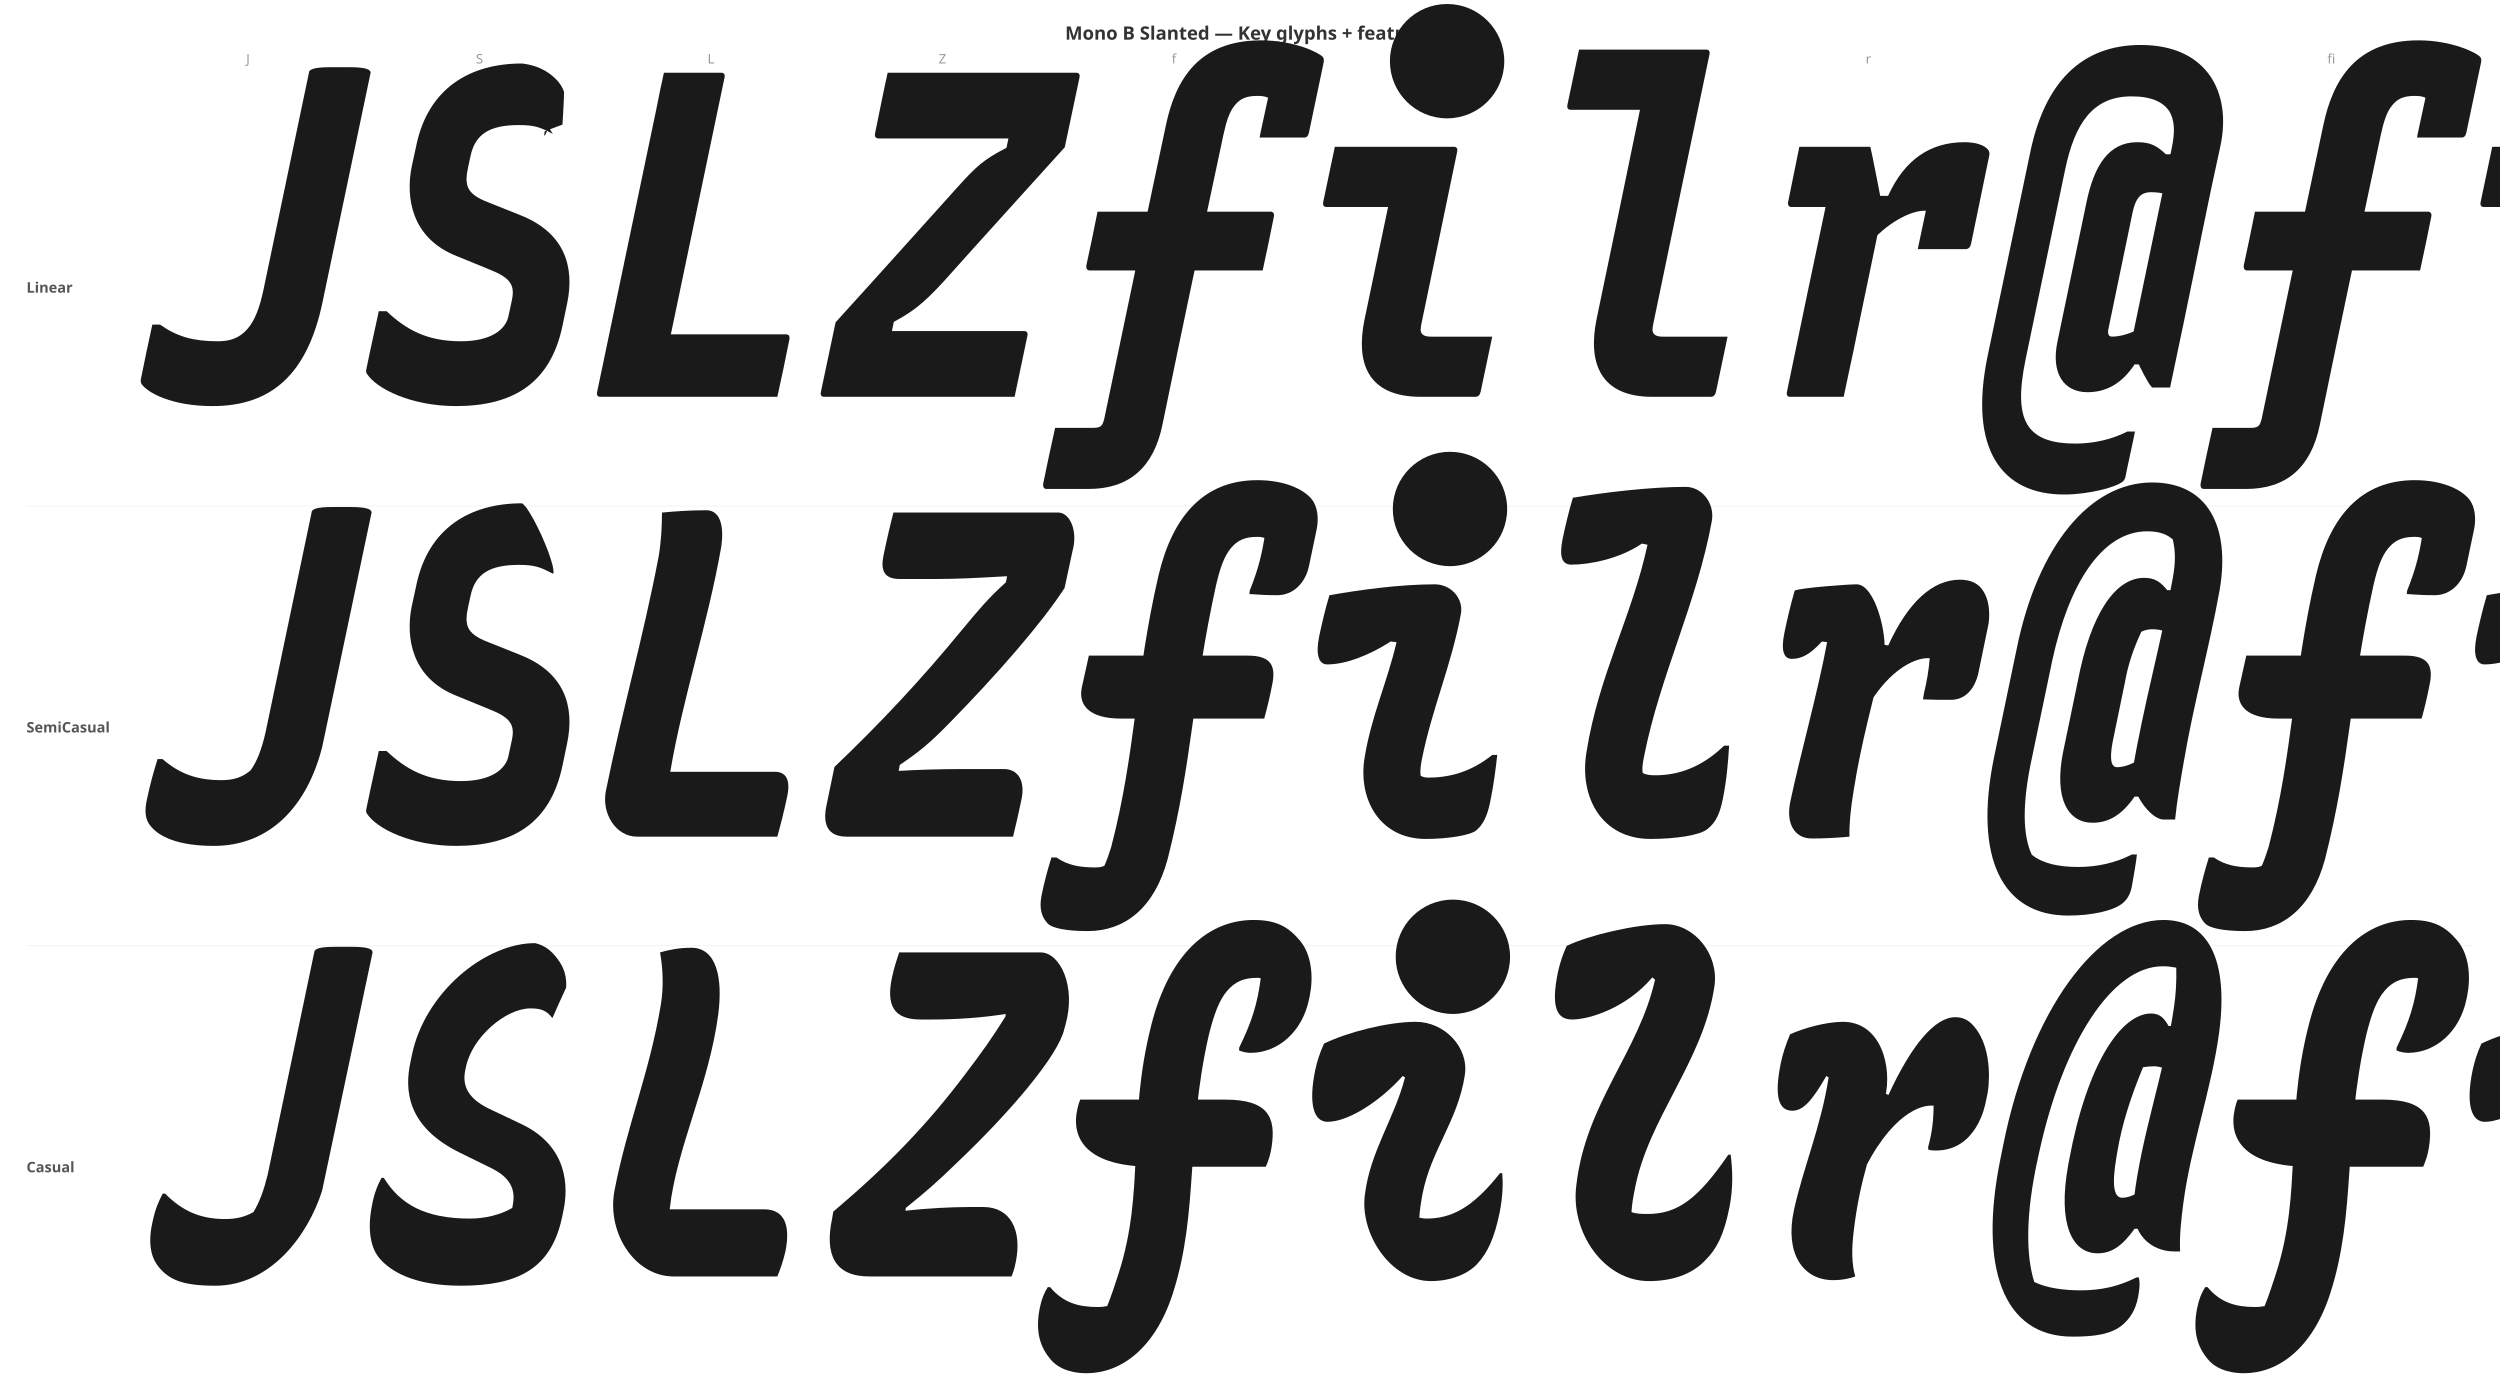
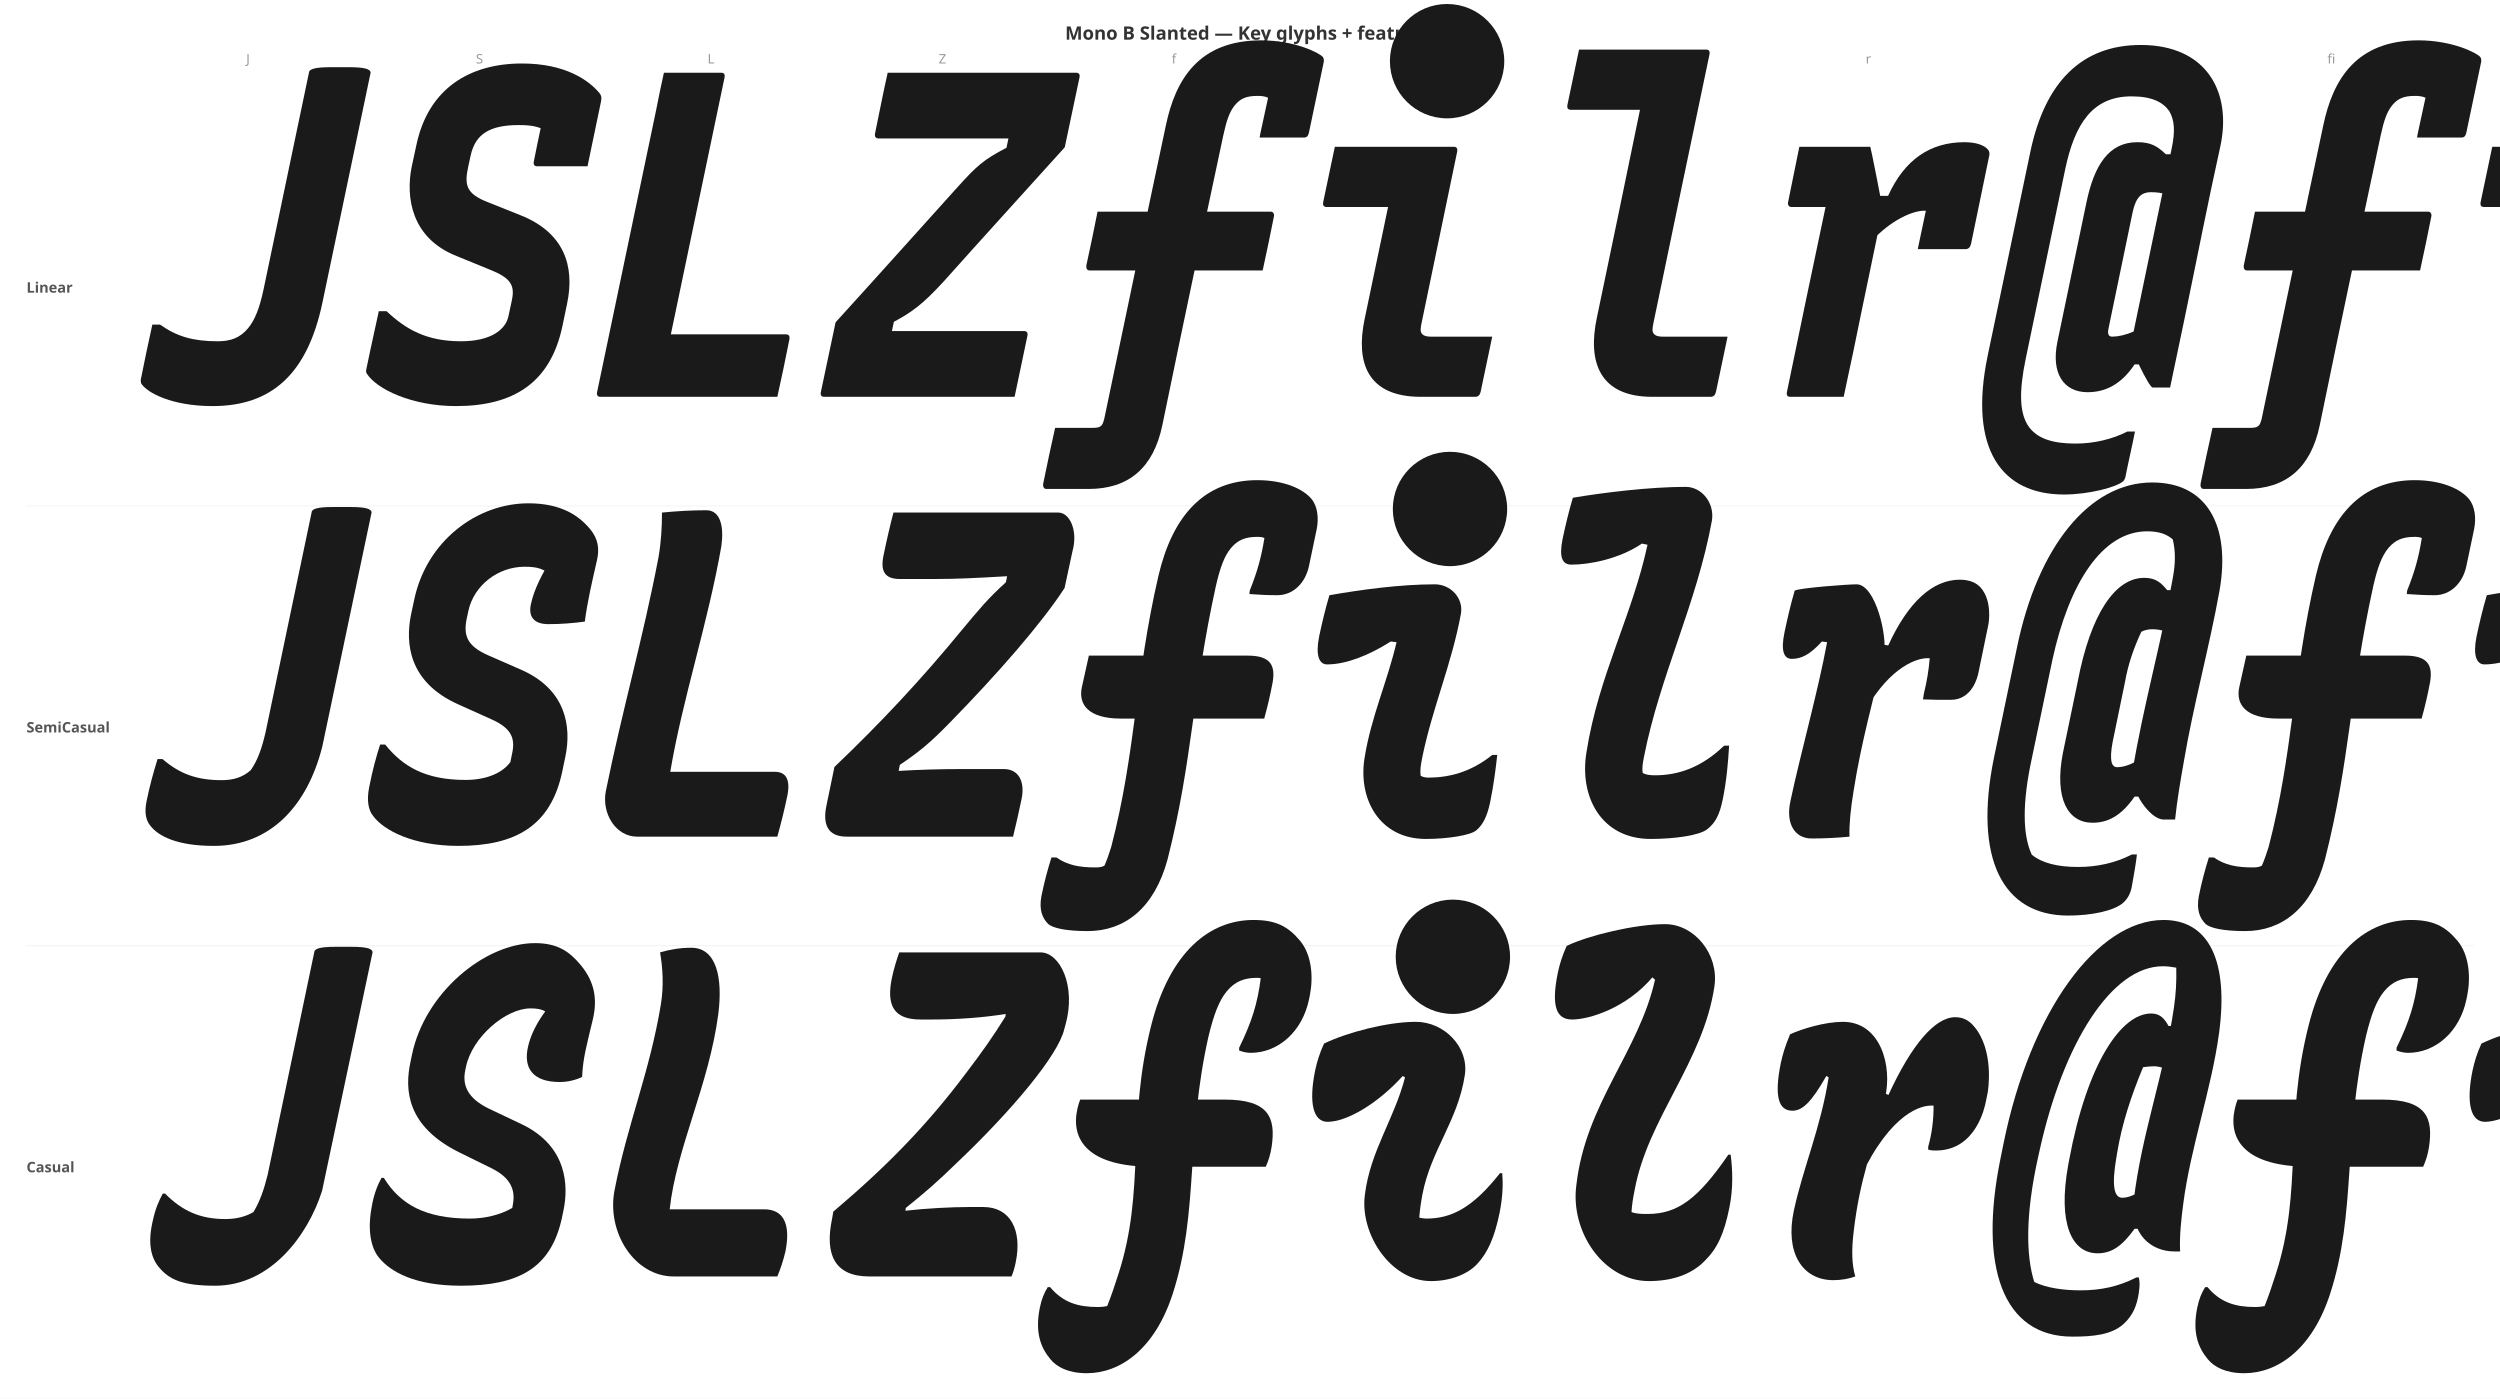
<svg xmlns="http://www.w3.org/2000/svg" width="1890.0" height="1057.5" viewBox="0 0 1890.0 1057.5">
  <rect width="100%" height="100%" fill="white" />
  <text x="945.0" y="30" text-anchor="middle" font-size="14" font-family="sans-serif" font-weight="bold" fill="#333">Mono B Slanted — Key glyphs + features</text>
  <text x="187.5" y="48" text-anchor="middle" font-size="10" font-family="sans-serif" fill="#999">J</text>
  <text x="362.5" y="48" text-anchor="middle" font-size="10" font-family="sans-serif" fill="#999">S</text>
  <text x="537.5" y="48" text-anchor="middle" font-size="10" font-family="sans-serif" fill="#999">L</text>
  <text x="712.5" y="48" text-anchor="middle" font-size="10" font-family="sans-serif" fill="#999">Z</text>
  <text x="887.5" y="48" text-anchor="middle" font-size="10" font-family="sans-serif" fill="#999">f</text>
  <text x="1062.5" y="48" text-anchor="middle" font-size="10" font-family="sans-serif" fill="#999">i</text>
  <text x="1237.5" y="48" text-anchor="middle" font-size="10" font-family="sans-serif" fill="#999">l</text>
  <text x="1412.5" y="48" text-anchor="middle" font-size="10" font-family="sans-serif" fill="#999">r</text>
  <text x="1587.5" y="48" text-anchor="middle" font-size="10" font-family="sans-serif" fill="#999">@</text>
  <text x="1762.5" y="48" text-anchor="middle" font-size="10" font-family="sans-serif" fill="#999">fi</text>
  <text x="20" y="221.25" font-size="11" font-family="sans-serif" font-weight="bold" fill="#555">Linear</text>
  <path d="M164.75 258.0C146.083 258.0 133.833 254.5 121.0 245.4H115.167C111.958 259.75 109.333 272.7 106.417 287.05C106.417 288.1 106.417 289.15 106.708 289.85C111.375 297.2 130.333 307.0 160.667 307.0C205.292 307.0 232.417 282.85 243.792 228.6C255.8 171.312 268.173 112.288 280.182 55C280.182 52.2 275.519 50.8 263.863 50.8C259.2 50.8 254.537 50.8 249.875 50.8C238.218 50.8 233.556 52.2 233.556 55C233.556 55 233.556 55 233.556 55C233.556 55 233.556 55 233.556 55C222.207 109.169 210.515 164.981 199.167 219.15C196.25 232.8 192.75 241.9 187.5 248.2C181.375 255.55 174.083 258.0 164.75 258.0Z" fill="#1a1a1a" />
-   <path d="M394.583 48C354.625 48 323.977 67.276 314.958 108.9L311.167 126.4C306.792 148.8 310.583 179.95 345.292 193.6L370.083 203.75C386.125 210.05 389.333 215.65 387.0 226.85L384.375 239.1C382.333 248.9 371.542 258.0 348.5 258.0C322.25 258.0 306.792 248.9 292.208 235.25H286.375C284.333 245.05 280.833 260.1 277.042 278.65C276.75 280.05 276.458 281.1 277.333 282.5C284.625 294.05 311.167 307.0 344.708 307.0C388.167 307.0 416.167 289.5 425.208 246.45L428.708 229.65C434.833 200.6 426.083 175.75 393.708 162.8L369.208 153.0C351.708 146.35 351.125 139.35 354.042 125.7L355.792 117.65C359.411 100.999 370.667 94.55 392.25 94.55C404.5 94.55 408.583 96.3 417.917 101.2L414.604 95.88C413.373 99.8 412.572 101.34 411.832 102.74C411.372 102.04 411.412 100.92 411.822 99.24C416.327 97.56 420.954 95.88 425.234 94.2C425.666 86.22 426.337 76.7 426.437 69.56C425.508 66.76 424.144 64.38 422.243 62C417.721 56.54 409.311 49.68 394.583 48Z" fill="#1a1a1a" />
+   <path d="M394.583 48C354.625 48 323.977 67.276 314.958 108.9L311.167 126.4C306.792 148.8 310.583 179.95 345.292 193.6L370.083 203.75C386.125 210.05 389.333 215.65 387.0 226.85L384.375 239.1C382.333 248.9 371.542 258.0 348.5 258.0C322.25 258.0 306.792 248.9 292.208 235.25H286.375C284.333 245.05 280.833 260.1 277.042 278.65C276.75 280.05 276.458 281.1 277.333 282.5C284.625 294.05 311.167 307.0 344.708 307.0C388.167 307.0 416.167 289.5 425.208 246.45L428.708 229.65C434.833 200.6 426.083 175.75 393.708 162.8L369.208 153.0C351.708 146.35 351.125 139.35 354.042 125.7L355.792 117.65C359.411 100.999 370.667 94.55 392.25 94.55C404.5 94.55 408.583 96.3 417.917 101.2L409.75 92.1C406.833 106.1 405.083 114.15 403.625 121.85C403.042 124.3 403.917 125.7 405.958 125.7C418.5 125.7 431.625 125.7 444.167 125.7C447.375 109.95 451.458 90.35 454.375 76.7C454.958 73.9 454.667 72.15 453.208 70.4C445.333 60.95 427.833 48 394.583 48Z" fill="#1a1a1a" />
  <path d="M453.792 300.0H587.667C590.875 285.65 593.5 273.05 596.708 256.95C597.292 254.15 596.417 252.75 594.083 252.75H507.167C520.583 189.05 534.292 122.55 547.708 58.85C548.292 56.4 547.417 55 545.375 55C530.792 55 516.5 55 501.917 55C499.875 64.45 497.833 73.55 496.083 83.0C481.208 154.05 466.333 225.1 451.458 296.15C450.875 298.6 451.75 300.0 453.792 300.0Z" fill="#1a1a1a" />
  <path d="M767.042 300.0C770.25 284.6 773.458 269.55 776.667 254.15C777.25 251.7 776.375 250.3 774.333 250.3H723.0C700.542 250.3 688.875 250.3 674.292 250.3L675.75 243.3C689.458 235.95 697.625 230.0 713.375 212.85C743.708 178.9 774.333 145.3 804.958 111.35L816.042 58.85C816.625 56.4 815.75 55 813.708 55H671.083C668.75 65.15 664.667 85.45 661.75 99.8C660.875 103.3 661.75 104.7 664.667 104.7H709.292C723.0 104.7 731.458 104.7 762.375 104.7L760.917 111.7C743.417 120.8 738.458 125.35 723.292 142.15C692.667 176.1 662.333 210.05 631.708 243.65L620.625 296.15C620.042 298.6 620.917 300.0 622.958 300.0Z" fill="#1a1a1a" />
  <path d="M797.667 323.45C794.458 337.8 791.542 351.45 788.625 365.8C788.333 367.9 789.208 369.65 790.958 369.65C793.0 369.65 802.917 369.65 823.042 369.65C853.083 369.65 872.042 353.9 878.75 321.35C897.125 232.1 906.167 189.75 924.833 102.25C927.167 91.4 929.5 84.4 933.583 79.5C937.667 74.6 942.042 72.5 950.792 72.5C953.708 72.5 956.625 72.85 958.667 73.9C956.625 83.0 954.875 91.4 952.833 100.85L952.25 104.0C964.5 104.0 973.542 104.0 985.792 104.0C988.125 104.0 989.0 102.6 989.583 100.15L1000.667 47.3C1000.958 45.9 1000.958 44.15 1000.083 43.1C997.458 39.95 978.792 30.5 953.417 30.5C906.458 30.5 888.667 59.9 881.375 94.9C864.458 174.35 851.625 236.65 834.708 317.15C834.125 319.25 833.542 320.65 832.958 321.35C831.5 323.1 829.458 323.45 826.542 323.45C816.625 323.45 810.5 323.45 803.5 323.45ZM829.75 160.0C826.833 174.35 824.5 186.25 821.292 200.6C821.0 202.35 821.583 204.45 823.625 204.45H954.583C957.792 190.1 960.125 178.2 963.042 163.85C963.625 161.75 962.458 160.0 960.708 160.0Z" fill="#1a1a1a" />
  <path d="M1009.125 111.0C1006.208 124.65 1003.292 139.0 1000.375 152.65C999.792 155.45 1000.958 156.5 1003.0 156.5C1017.0 156.5 1028.375 156.5 1042.375 156.5H1049.375C1043.542 184.85 1037.417 213.2 1031.583 241.55C1024.875 274.1 1033.625 300.0 1074.167 300.0C1091.667 300.0 1113.542 300.0 1115.292 300.0C1117.625 300.0 1118.792 298.6 1119.375 296.15C1122.292 282.5 1125.208 268.15 1128.125 254.5H1122.292C1110.625 254.5 1093.125 254.5 1081.458 254.5C1078.25 254.5 1076.208 253.8 1075.042 252.4C1073.583 250.65 1073.875 248.2 1074.75 244.0C1083.792 200.95 1092.542 157.9 1101.583 114.85C1102.167 112.05 1101.0 111.0 1099.25 111.0C1068.333 111.0 1040.042 111.0 1009.125 111.0ZM1050.775 46.25C1050.775 70.123 1070.127 89.475 1094.0 89.475C1117.873 89.475 1137.225 70.123 1137.225 46.25C1137.225 22.377 1117.873 3.025 1094.0 3.025C1070.127 3.025 1050.775 22.377 1050.775 46.25Z" fill="#1a1a1a" />
  <path d="M1193.75 37.5C1190.833 51.15 1187.917 65.5 1185.0 79.15C1184.417 81.95 1185.583 83.0 1187.625 83.0C1201.917 83.0 1219.125 83.0 1233.417 83.0H1239.833C1229.042 135.5 1218.25 187.65 1207.167 240.5C1200.167 273.75 1209.208 300.0 1249.167 300.0C1266.667 300.0 1291.458 300.0 1293.208 300.0C1295.542 300.0 1296.708 298.6 1297.292 296.15C1300.208 282.5 1303.125 268.15 1306.042 254.5H1300.208C1288.542 254.5 1268.417 254.5 1256.75 254.5C1253.542 254.5 1251.5 253.8 1250.333 252.4C1248.875 250.65 1249.167 248.2 1250.042 244.0C1264.042 176.45 1278.042 109.25 1292.333 41.35C1292.917 38.55 1291.75 37.5 1290.0 37.5C1259.083 37.5 1224.667 37.5 1193.75 37.5Z" fill="#1a1a1a" />
  <path d="M1360.292 111.0C1357.375 125.0 1354.75 138.65 1351.833 152.65C1351.25 154.75 1352.417 156.5 1354.167 156.5C1360.875 156.5 1367.292 156.5 1374.0 156.5H1380.125C1371.958 194.65 1358.833 258.0 1350.958 296.15C1350.375 298.6 1351.25 300.0 1353.292 300.0C1366.708 300.0 1380.417 300.0 1393.833 300.0C1395.875 289.85 1398.5 278.3 1401.125 265.7C1408.417 229.65 1417.458 187.3 1423.292 158.6C1423.583 158.25 1414.25 111.0 1413.958 111.0C1413.958 111.0 1360.292 111.0 1360.292 111.0ZM1485.125 107.5C1459.458 107.5 1439.917 120.45 1427.375 148.1H1411.625L1412.5 185.2C1425.625 169.1 1444.0 159.3 1454.792 159.3C1455.375 159.3 1455.667 159.3 1455.958 159.3C1454.5 166.65 1452.75 174.0 1451.292 181.35L1449.833 188.35C1461.792 188.35 1474.042 188.35 1486.0 188.35C1488.042 188.35 1489.5 186.95 1490.083 184.5L1503.792 118.0C1504.083 116.6 1504.375 114.85 1502.917 113.1C1500.0 109.6 1493.583 107.5 1485.125 107.5Z" fill="#1a1a1a" />
  <path d="M1535.0 114.5 1502.625 269.2C1488.042 339.9 1513.417 373.85 1560.375 373.85C1579.333 373.85 1600.333 368.25 1605.292 363.7C1605.875 363.0 1606.458 361.95 1606.75 360.9C1608.5 351.8 1612.292 335.35 1614.042 326.25H1608.208C1596.833 332.2 1582.542 335.35 1569.125 335.35C1551.625 335.35 1540.542 331.5 1534.125 323.1C1526.542 312.95 1526.25 296.15 1531.5 270.95L1561.25 128.15C1568.542 93.5 1581.958 72.85 1611.417 72.85C1627.167 72.85 1635.333 77.4 1640.0 84.05C1643.792 90.7 1644.667 98.75 1641.75 112.4C1630.958 164.2 1621.625 209.35 1610.833 261.15C1610.542 262.55 1624.542 293.0 1627.458 293.0H1640.583C1644.083 275.85 1647.875 258.7 1651.375 241.55C1660.417 198.15 1668.875 154.4 1678.5 111.0C1687.542 70.05 1668.583 34.0 1618.417 34.0C1573.792 34.0 1546.083 62 1535.0 114.5ZM1629.208 238.4C1620.167 249.6 1605.583 254.5 1596.833 254.5C1593.917 254.5 1593.042 252.4 1594.208 247.5L1612.292 160.35C1613.458 154.75 1615.208 150.9 1617.542 148.45C1619.583 146.35 1622.5 145.3 1625.708 145.3C1635.333 145.3 1640.0 147.05 1644.667 152.65L1652.25 116.6H1637.375C1630.667 110.3 1626.0 107.5 1615.792 107.5C1594.208 107.5 1583.125 125.0 1577.292 153.35L1555.417 258.35C1550.458 282.15 1560.083 296.5 1578.167 296.5C1591.0 296.5 1603.25 291.25 1613.75 275.5H1621.625Z" fill="#1a1a1a" />
  <path d="M1672.667 323.45C1669.458 337.8 1666.542 351.45 1663.625 365.8C1663.333 367.9 1664.208 369.65 1665.958 369.65C1668.0 369.65 1677.917 369.65 1698.042 369.65C1728.083 369.65 1747.042 353.9 1753.75 321.35C1772.125 232.1 1781.167 189.75 1799.833 102.25C1802.167 91.4 1804.5 84.4 1808.583 79.5C1812.667 74.6 1817.042 72.5 1825.792 72.5C1828.708 72.5 1831.625 72.85 1833.667 73.9C1831.625 83.0 1829.875 91.4 1827.833 100.85L1827.25 104.0C1839.5 104.0 1848.542 104.0 1860.792 104.0C1863.125 104.0 1864.0 102.6 1864.583 100.15L1875.667 47.3C1875.958 45.9 1875.958 44.15 1875.083 43.1C1872.458 39.95 1853.792 30.5 1828.417 30.5C1781.458 30.5 1763.667 59.9 1756.375 94.9C1739.458 174.35 1726.625 236.65 1709.708 317.15C1709.125 319.25 1708.542 320.65 1707.958 321.35C1706.5 323.1 1704.458 323.45 1701.542 323.45C1691.625 323.45 1685.5 323.45 1678.5 323.45ZM1704.75 160.0C1701.833 174.35 1699.5 186.25 1696.292 200.6C1696.0 202.35 1696.583 204.45 1698.625 204.45H1829.583C1832.792 190.1 1835.125 178.2 1838.042 163.85C1838.625 161.75 1837.458 160.0 1835.708 160.0ZM1884.125 111.0C1881.208 124.65 1878.292 139.0 1875.375 152.65C1874.792 155.45 1875.958 156.5 1878.0 156.5C1892.0 156.5 1903.375 156.5 1917.375 156.5H1924.375C1918.542 184.85 1912.417 213.2 1906.583 241.55C1899.875 274.1 1908.625 300.0 1949.167 300.0C1966.667 300.0 1988.542 300.0 1990.292 300.0C1992.625 300.0 1993.792 298.6 1994.375 296.15C1997.292 282.5 2000.208 268.15 2003.125 254.5H1997.292C1985.625 254.5 1968.125 254.5 1956.458 254.5C1953.25 254.5 1951.208 253.8 1950.042 252.4C1948.583 250.65 1948.875 248.2 1949.75 244.0C1958.792 200.95 1967.542 157.9 1976.583 114.85C1977.167 112.05 1976.0 111.0 1974.25 111.0C1943.333 111.0 1915.042 111.0 1884.125 111.0ZM1925.775 46.25C1925.775 70.123 1945.127 89.475 1969.0 89.475C1992.873 89.475 2012.225 70.123 2012.225 46.25C2012.225 22.377 1992.873 3.025 1969.0 3.025C1945.127 3.025 1925.775 22.377 1925.775 46.25Z" fill="#1a1a1a" />
  <line x1="20" y1="382.5" x2="1870.0" y2="382.5" stroke="#eee" stroke-width="0.5" />
  <text x="20" y="553.75" font-size="11" font-family="sans-serif" font-weight="bold" fill="#555">SemiCasual</text>
  <path d="M167.521 589.8C148.854 589.8 135.875 585.075 122.896 573.875H119.104C116.042 583.85 113.417 592.95 110.792 605.725C109.042 614.3 110.354 620.075 113.417 623.925C119.688 632.325 134.125 639.5 161.688 639.5C204.854 639.5 232.562 608.525 243.646 564.425C255.943 506.04 268.612 445.885 280.908 387.5C280.908 384.7 276.373 383.3 265.035 383.3C260.5 383.3 255.965 383.3 251.43 383.3C240.092 383.3 235.557 384.7 235.557 387.5C235.557 387.5 235.557 387.5 235.557 387.5C235.557 387.5 235.557 387.5 235.557 387.5C224.077 442.305 212.25 498.77 200.771 553.575C197.854 566.35 194.5 575.275 189.542 582.275C183.417 587.7 176.417 589.8 167.521 589.8Z" fill="#1a1a1a" />
-   <path d="M394.583 380.5C354.625 380.5 323.977 399.776 314.958 441.4L311.167 458.9C306.792 481.3 310.583 512.45 345.292 526.1L370.083 536.25C386.125 542.55 389.333 548.15 387.0 559.35L384.375 571.6C382.333 581.4 371.542 590.5 348.5 590.5C322.25 590.5 306.792 581.4 292.208 567.75H286.375C284.333 577.55 280.833 592.6 277.042 611.15C276.75 612.55 276.458 613.6 277.333 615.0C284.625 626.55 311.167 639.5 344.708 639.5C388.167 639.5 416.167 622.0 425.208 578.95L428.708 562.15C434.833 533.1 426.083 508.25 393.708 495.3L369.208 485.5C351.708 478.85 351.125 471.85 354.042 458.2L355.792 450.15C359.411 433.499 370.667 427.05 392.25 427.05C404.5 427.05 408.583 428.8 417.917 433.7L418.421 433.273C418.559 432.056 418.354 430.14 417.829 427.619C417.01 424.586 415.922 421.135 414.595 417.358C413.062 413.348 411.356 409.198 409.515 405.002C407.581 400.852 405.597 396.842 403.61 393.065C401.671 389.614 399.83 386.581 398.144 384.06C396.668 382.144 395.462 380.927 394.583 380.5Z" fill="#1a1a1a" />
+   <path d="M399.542 380.5C360.458 380.5 322.53 409.038 313.208 453.125L310.729 464.675C306.354 486.2 308.833 515.775 346.604 532.575L371.104 543.6C384.958 549.725 389.625 556.55 387.438 568.275L385.833 576.15C380.292 583.675 369.062 589.625 351.854 589.625C321.812 589.625 304.604 579.65 291.188 562.85H287.396C284.917 570.375 281.708 581.575 279.083 595.225C277.188 604.85 278.354 612.2 282.0 616.75C290.021 627.775 312.333 639.5 346.604 639.5C389.917 639.5 416.458 624.275 425.062 583.325L427.396 572.125C432.208 549.025 427.833 521.2 394.0 506.325L369.208 495.475C352.729 488.3 350.25 480.075 352.875 467.475L354.042 462.05C358.185 442.525 376.5 428.45 396.625 428.45C406.979 428.45 410.917 430.2 417.771 435.45L417.917 420.925C409.75 433.7 403.771 445.6 401.438 456.45C399.25 465.725 403.188 471.85 414.562 471.85C423.75 471.85 433.375 471.15 442.125 469.925C444.021 455.05 447.422 440.59 451.312 423.55C453.253 414.957 452.333 407.449 446.062 399.925C437.896 390.125 424.625 380.5 399.542 380.5Z" fill="#1a1a1a" />
  <path d="M481.5 632.5C481.5 632.5 587.667 632.5 587.667 632.5C590.438 622.525 592.771 613.25 595.25 601.525C597.729 589.1 593.938 583.5 585.917 583.5C585.917 583.5 506.729 583.5 506.729 583.5C515.917 528.55 535.167 471.325 545.375 412.7C547.417 397.65 544.5 385.75 534.0 385.75C522.333 385.75 511.396 386.45 500.458 387.5C500.458 398.0 499.875 409.55 497.833 421.275C486.167 482.35 470.271 537.65 458.021 598.025C454.667 615.175 465.75 632.5 481.5 632.5Z" fill="#1a1a1a" />
  <path d="M765.875 632.5C768.062 623.4 770.25 614.125 772.292 604.15C775.062 590.85 770.104 581.4 758.875 581.4C758.875 581.4 727.958 581.4 727.958 581.4C709.729 581.4 694.417 581.925 679.396 582.8C679.396 582.8 680.271 578.25 680.271 578.25C694.708 568.45 702.875 561.975 718.479 545.875C753.917 509.65 787.312 471.5 804.812 444.55C804.812 444.55 810.792 416.725 810.792 416.725C815.167 400.975 808.604 387.5 800.146 387.5C800.146 387.5 675.458 387.5 675.458 387.5C673.417 395.025 670.208 408.85 668.021 419.525C665.396 431.775 668.75 437.725 680.271 437.725C680.271 437.725 706.812 437.725 706.812 437.725C723.146 437.725 737.292 437.025 761.354 435.625C761.354 435.625 760.479 440.175 760.479 440.175C746.917 452.425 740.5 460.3 726.646 476.925C696.75 513.325 666.417 545.875 630.833 579.825C630.833 579.825 624.854 608.7 624.854 608.7C621.646 623.575 626.021 632.5 640.021 632.5C640.021 632.5 765.875 632.5 765.875 632.5Z" fill="#1a1a1a" />
  <path d="M794.896 648.25C791.979 657.525 789.5 666.625 787.312 677.475C785.417 687.625 787.896 694.1 792.562 698.65C795.917 701.45 805.104 703.9 822.312 703.9C850.167 703.9 872.625 686.75 882.688 649.65C901.792 574.4 901.264 524.576 919.292 442.625C922.409 429.204 925.562 420.4 930.521 414.45C935.625 408.325 941.27 405.875 950.5 405.875C952.542 405.875 954.438 406.05 955.896 406.75C953.625 420.861 950.72 431.724 944.812 446.475C944.812 446.475 944.521 449.1 944.521 449.1C951.958 449.625 958.083 449.975 965.667 449.975C977.24 449.975 986.774 441.234 989.583 427.925C989.583 427.925 995.417 400.1 995.417 400.1C997.021 392.225 996.292 382.95 991.479 377.175C985.5 370.0 971.5 363.0 950.5 363.0C910.626 363.0 886.542 389.578 875.833 435.1C858.001 511.912 858.917 567.925 840.104 640.2C838.5 645.45 836.75 650.35 835.0 654.375C833.396 655.425 831.208 655.775 828.146 655.775C815.75 655.775 807.0 654.025 798.688 648.25C798.688 648.25 794.896 648.25 794.896 648.25ZM823.188 495.65C821.292 503.875 819.833 510.875 817.938 519.275C815.021 532.225 822.312 543.25 847.396 543.25C847.396 543.25 955.75 543.25 955.75 543.25C958.375 533.8 960.271 525.575 962.167 515.6C964.208 503.175 960.708 495.65 943.354 495.65C943.354 495.65 823.188 495.65 823.188 495.65Z" fill="#1a1a1a" />
  <path d="M1005.042 449.975C1001.833 460.65 999.5 470.8 997.312 480.95C994.396 495.3 997.167 502.3 1003.292 502.3C1017.583 502.3 1034.938 495.475 1051.417 484.975C1051.417 484.975 1055.792 485.5 1055.792 485.5C1048.792 515.425 1036.688 541.675 1031.729 572.3C1026.333 603.275 1042.375 634.25 1077.958 634.25C1094.438 634.25 1111.792 631.45 1116.021 627.775C1121.271 623.4 1124.333 616.925 1126.521 606.6C1129.292 593.125 1130.75 581.225 1131.917 570.725C1131.917 570.725 1128.125 570.725 1128.125 570.725C1111.938 583.85 1095.167 587.875 1079.854 587.875C1077.375 587.875 1075.479 587.35 1074.021 586.475C1073.438 582.975 1074.021 578.775 1075.042 573.525C1082.771 535.2 1097.354 502.65 1104.5 463.8C1106.396 451.9 1096.479 441.75 1084.812 441.75C1058.562 441.75 1029.104 445.775 1005.042 449.975ZM1052.963 384.788C1052.963 384.788 1052.963 384.788 1052.963 384.788C1052.963 408.661 1072.314 428.013 1096.188 428.013C1120.061 428.013 1139.412 408.661 1139.412 384.788C1139.412 384.788 1139.412 384.788 1139.412 384.788C1139.412 360.914 1120.061 341.562 1096.188 341.562C1072.314 341.562 1052.963 360.914 1052.963 384.788Z" fill="#1a1a1a" />
  <path d="M1189.083 376.3C1185.875 386.975 1183.542 397.125 1181.354 407.275C1178.438 421.625 1181.208 426.875 1188.062 426.875C1201.771 426.875 1224.375 422.5 1241.292 410.95C1241.292 410.95 1245.521 411.825 1245.521 411.825C1234.0 465.375 1208.479 510.875 1199.438 568.275C1193.604 602.575 1210.812 634.25 1247.854 634.25C1265.646 634.25 1285.188 631.625 1290.875 626.725C1296.854 622.0 1300.062 615.875 1302.396 604.325C1305.312 590.15 1306.479 576.15 1307.208 563.725C1307.208 563.725 1303.417 563.725 1303.417 563.725C1286.062 580.525 1268.271 586.125 1251.208 586.125C1247.562 586.125 1244.354 585.775 1241.875 584.375C1241.292 580.875 1241.875 576.85 1242.896 571.95C1254.854 510.875 1282.854 456.1 1294.229 393.45C1296.271 379.975 1286.354 368.075 1274.396 368.075C1247.708 368.075 1212.854 372.275 1189.083 376.3Z" fill="#1a1a1a" />
  <path d="M1356.792 446.475C1353.438 458.025 1351.25 467.825 1349.062 478.15C1346.146 492.15 1348.625 498.1 1354.604 498.1C1361.75 498.1 1368.312 494.95 1377.354 484.975C1377.354 484.975 1381.292 485.5 1381.292 485.5C1374.292 523.3 1361.021 570.375 1353.583 605.55C1349.792 622.875 1356.938 633.9 1369.625 633.9C1379.396 633.9 1389.167 633.375 1398.208 632.5C1397.917 622.875 1399.083 611.675 1401.271 598.2C1407.396 559.35 1416.146 530.125 1424.167 494.425C1427.229 482.175 1418.042 441.75 1403.604 441.75C1396.896 441.75 1361.312 444.375 1356.792 446.475ZM1481.625 438.25C1461.208 438.25 1442.542 455.05 1427.521 487.95C1427.521 487.95 1415.562 486.025 1415.562 486.025C1415.562 486.025 1407.25 542.725 1407.25 542.725C1425.333 507.025 1446.917 497.575 1457.271 497.575C1457.854 497.575 1458.438 497.575 1458.875 497.575C1458.146 506.675 1456.688 515.25 1454.5 524.175C1454.5 524.175 1453.771 528.725 1453.771 528.725C1460.917 529.075 1467.771 529.075 1474.771 529.075C1491.104 529.075 1495.042 511.575 1495.625 508.95C1495.625 508.95 1503.208 472.2 1503.208 472.2C1503.646 470.1 1505.979 454.35 1497.667 444.55C1494.312 440.525 1488.917 438.25 1481.625 438.25Z" fill="#1a1a1a" />
  <path d="M1524.792 489.7C1524.792 489.7 1507.438 572.825 1507.438 572.825C1491.979 648.6 1513.562 692.175 1563.583 692.175C1580.938 692.175 1598.292 688.675 1605.292 682.375C1609.229 678.7 1610.979 674.5 1611.854 669.075C1613.167 661.55 1614.917 652.1 1615.5 645.975C1615.5 645.975 1611.708 645.975 1611.708 645.975C1599.167 652.45 1585.312 655.425 1571.021 655.425C1555.854 655.425 1543.896 652.625 1536.021 646.15C1529.167 631.45 1528.583 607.65 1536.167 572.825C1536.167 572.825 1551.625 498.8 1551.625 498.8C1564.167 441.225 1589.104 401.675 1623.229 401.675C1632.854 401.675 1638.396 404.125 1642.625 407.8C1644.667 416.375 1644.812 425.3 1642.625 437.025C1633.729 487.25 1620.167 533.975 1612.0 584.2C1610.396 597.85 1625.417 619.55 1635.625 619.55C1635.625 619.55 1644.375 619.55 1644.375 619.55C1645.833 605.2 1648.458 590.15 1650.938 575.975C1658.229 532.75 1670.333 489.175 1678.062 445.95C1686.229 398.35 1669.312 364.75 1627.021 364.75C1579.771 364.75 1540.542 412.875 1524.792 489.7ZM1635.917 557.075C1624.396 571.425 1610.542 580.0 1600.625 580.0C1596.104 580.0 1594.646 574.575 1597.125 561.1C1597.125 561.1 1606.458 515.775 1606.458 515.775C1608.792 502.3 1613.167 489.7 1618.854 477.625C1621.042 476.4 1624.25 475.7 1627.021 475.7C1634.458 475.7 1640.583 477.975 1645.396 483.05C1645.396 483.05 1653.417 446.125 1653.417 446.125C1653.417 446.125 1638.396 446.125 1638.396 446.125C1633.583 440.35 1629.646 436.85 1621.042 436.85C1599.021 436.85 1580.5 464.15 1570.729 515.425C1570.729 515.425 1559.5 569.5 1559.5 569.5C1552.938 603.8 1563.292 622.0 1581.958 622.0C1593.771 622.0 1603.833 616.575 1613.75 602.225C1613.75 602.225 1626.146 602.225 1626.146 602.225C1626.146 602.225 1635.917 557.075 1635.917 557.075Z" fill="#1a1a1a" />
  <path d="M1669.896 648.25C1666.979 657.525 1664.5 666.625 1662.312 677.475C1660.417 687.625 1662.896 694.1 1667.562 698.65C1670.917 701.45 1680.104 703.9 1697.312 703.9C1725.167 703.9 1747.625 686.75 1757.688 649.65C1776.792 574.4 1776.264 524.576 1794.292 442.625C1797.409 429.204 1800.562 420.4 1805.521 414.45C1810.625 408.325 1816.27 405.875 1825.5 405.875C1827.542 405.875 1829.438 406.05 1830.896 406.75C1828.625 420.861 1825.72 431.724 1819.812 446.475C1819.812 446.475 1819.521 449.1 1819.521 449.1C1826.958 449.625 1833.083 449.975 1840.667 449.975C1852.24 449.975 1861.774 441.234 1864.583 427.925C1864.583 427.925 1870.417 400.1 1870.417 400.1C1872.021 392.225 1871.292 382.95 1866.479 377.175C1860.5 370.0 1846.5 363.0 1825.5 363.0C1785.626 363.0 1761.542 389.578 1750.833 435.1C1733.001 511.912 1733.917 567.925 1715.104 640.2C1713.5 645.45 1711.75 650.35 1710.0 654.375C1708.396 655.425 1706.208 655.775 1703.146 655.775C1690.75 655.775 1682.0 654.025 1673.688 648.25C1673.688 648.25 1669.896 648.25 1669.896 648.25ZM1698.188 495.65C1696.292 503.875 1694.833 510.875 1692.938 519.275C1690.021 532.225 1697.312 543.25 1722.396 543.25C1722.396 543.25 1830.75 543.25 1830.75 543.25C1833.375 533.8 1835.271 525.575 1837.167 515.6C1839.208 503.175 1835.708 495.65 1818.354 495.65C1818.354 495.65 1698.188 495.65 1698.188 495.65ZM1880.042 449.975C1876.833 460.65 1874.5 470.8 1872.312 480.95C1869.396 495.3 1872.167 502.3 1878.292 502.3C1892.583 502.3 1909.938 495.475 1926.417 484.975C1926.417 484.975 1930.792 485.5 1930.792 485.5C1923.792 515.425 1911.688 541.675 1906.729 572.3C1901.333 603.275 1917.375 634.25 1952.958 634.25C1969.438 634.25 1986.792 631.45 1991.021 627.775C1996.271 623.4 1999.333 616.925 2001.521 606.6C2004.292 593.125 2005.75 581.225 2006.917 570.725C2006.917 570.725 2003.125 570.725 2003.125 570.725C1986.938 583.85 1970.167 587.875 1954.854 587.875C1952.375 587.875 1950.479 587.35 1949.021 586.475C1948.438 582.975 1949.021 578.775 1950.042 573.525C1957.771 535.2 1972.354 502.65 1979.5 463.8C1981.396 451.9 1971.479 441.75 1959.812 441.75C1933.562 441.75 1904.104 445.775 1880.042 449.975ZM1927.963 384.788C1927.963 384.788 1927.963 384.788 1927.963 384.788C1927.963 408.661 1947.314 428.013 1971.188 428.013C1995.061 428.013 2014.412 408.661 2014.412 384.788C2014.412 384.788 2014.412 384.788 2014.412 384.788C2014.412 360.914 1995.061 341.562 1971.188 341.562C1947.314 341.562 1927.963 360.914 1927.963 384.788Z" fill="#1a1a1a" />
  <line x1="20" y1="715.0" x2="1870.0" y2="715.0" stroke="#eee" stroke-width="0.5" />
  <text x="20" y="886.25" font-size="11" font-family="sans-serif" font-weight="bold" fill="#555">Casual</text>
  <path d="M170.292 921.6C151.625 921.6 137.917 915.65 124.792 902.35H123.042C120.125 907.95 117.5 913.2 115.167 924.4C111.667 940.5 114.292 951.0 120.125 958.0C128.0 967.45 137.917 972.0 162.708 972.0C204.417 972.0 232.708 934.2 243.5 900.25C256.094 840.768 269.07 779.483 281.665 720.0C281.665 717.2 277.254 715.8 266.227 715.8C261.817 715.8 257.406 715.8 252.996 715.8C241.969 715.8 237.558 717.2 237.558 720.0C237.558 720.0 237.558 720.0 237.558 720.0C237.558 720.0 237.558 720.0 237.558 720.0C225.948 775.44 213.985 832.56 202.375 888.0C199.458 899.9 196.25 908.65 191.583 916.35C185.458 919.85 178.75 921.6 170.292 921.6Z" fill="#1a1a1a" />
-   <path d="M404.5 713.0C366.292 713.0 321.083 750.8 311.458 797.35L310.292 802.95C305.917 823.6 307.083 851.6 347.917 871.55L372.125 883.45C383.792 889.4 389.917 897.45 387.875 909.7L387.292 913.2C378.25 918.45 366.583 921.25 355.208 921.25C321.375 921.25 302.417 910.4 290.167 890.45H288.417C285.5 895.7 282.583 903.05 281.125 911.8C277.625 929.65 280.25 943.3 286.667 951.0C295.417 961.5 313.5 972.0 348.5 972.0C391.667 972.0 416.75 959.05 424.917 920.2L426.083 914.6C429.583 897.45 429.583 866.65 394.292 849.85L369.208 837.95C353.75 830.25 349.375 820.8 351.708 809.25L352.292 806.45C356.958 784.05 382.333 762.35 401.0 762.35C409.458 762.35 413.25 764.1 417.625 769.7C420.95 762.0 424.45 754.3 428.003 746.703C428.481 739.158 426.937 732.062 421.509 724.952C417.076 719.101 412.372 714.791 404.5 713.0Z" fill="#1a1a1a" />
+   <path d="M404.5 713.0C366.292 713.0 321.083 750.8 311.458 797.35L310.292 802.95C305.917 823.6 307.083 851.6 347.917 871.55L372.125 883.45C383.792 889.4 389.917 897.45 387.875 909.7L387.292 913.2C378.25 918.45 366.583 921.25 355.208 921.25C321.375 921.25 302.417 910.4 290.167 890.45H288.417C285.5 895.7 282.583 903.05 281.125 911.8C277.625 929.65 280.25 943.3 286.667 951.0C295.417 961.5 313.5 972.0 348.5 972.0C391.667 972.0 416.75 959.05 424.917 920.2L426.083 914.6C429.583 897.45 429.583 866.65 394.292 849.85L369.208 837.95C353.75 830.25 349.375 820.8 351.708 809.25L352.292 806.45C356.958 784.05 382.333 762.35 401.0 762.35C409.458 762.35 413.25 764.1 417.625 769.7L426.083 749.75C412.667 761.3 402.458 777.05 399.25 791.05C395.458 807.15 402.458 818.0 423.167 818.0C429.0 818.0 435.125 816.6 440.083 814.15C440.667 800.15 443.386 790.83 448.25 770.4C451.547 756.013 449.999 742.749 438.917 729.45C430.458 719.3 421.417 713.0 404.5 713.0Z" fill="#1a1a1a" />
  <path d="M509.208 965.0H587.667C590.0 959.4 592.042 953.45 593.792 946.1C598.167 924.05 591.458 914.25 577.75 914.25H506.292C511.25 868.05 536.042 820.1 543.042 766.55C546.542 738.9 541.583 716.5 522.625 716.5C513.875 716.5 506.292 717.9 499.0 720.0C501.042 731.55 501.917 745.55 499.583 759.55C491.125 810.65 474.208 850.2 464.583 899.9C458.458 931.75 479.75 965.0 509.208 965.0Z" fill="#1a1a1a" />
  <path d="M764.708 965.0C765.875 962.2 767.042 958.7 767.917 954.15C772.875 930.0 763.833 912.5 743.417 912.5H732.917C718.917 912.5 699.958 913.55 684.5 915.3L684.792 913.2C699.958 900.95 708.125 893.95 723.583 878.9C764.125 840.4 800.292 797.7 804.667 777.75L805.542 774.6C813.708 745.55 801.458 720.0 786.583 720.0H679.833C678.083 724.9 675.75 732.25 674.292 739.25C669.917 760.25 675.75 770.75 695.875 770.75H704.333C723.292 770.75 743.125 769.35 760.333 766.55L760.042 768.65C750.417 784.05 742.542 795.25 730.0 811.7C700.833 850.55 670.5 881.7 629.958 916.0L629.083 921.25C623.25 948.55 631.125 965.0 657.083 965.0Z" fill="#1a1a1a" />
  <path d="M792.125 973.05C789.5 977.25 787.458 981.8 786.0 989.15C782.5 1007.35 786.583 1018.55 794.167 1027.65C798.833 1033.25 807.292 1038.15 821.583 1038.15C847.25 1038.15 873.208 1019.6 886.625 977.95C906.458 916.7 896.362 859.402 913.75 783.0C917.651 767.007 921.625 756.4 927.458 749.4C933.583 742.05 940.498 739.25 950.208 739.25C951.375 739.25 952.25 739.25 953.125 739.6C950.625 758.722 946.565 772.048 936.792 792.1V794.2C939.417 795.25 942.625 795.95 945.542 795.95C966.356 795.95 984.548 779.869 989.583 755.7L990.167 752.9C993.083 738.55 991.625 721.75 982.875 711.25C973.542 700.05 964.208 695.5 947.583 695.5C914.793 695.5 884.418 719.256 870.292 775.3C851.543 849.474 866.208 899.2 845.5 963.25C842.875 971.65 839.958 980.05 837.042 987.4C835.292 987.75 832.958 988.1 829.75 988.1C814.875 988.1 803.5 984.6 793.875 973.05ZM816.625 831.3C815.75 833.4 815.167 835.5 814.583 837.95C809.042 862.1 823.042 882.05 871.167 882.05H956.917C958.958 877.5 960.417 872.95 961.292 867.35C964.792 844.6 958.958 831.3 926.0 831.3Z" fill="#1a1a1a" />
  <path d="M1000.958 788.95C997.458 796.65 995.708 802.6 994.25 809.25C989.0 835.15 993.375 848.1 1003.583 848.1C1018.167 848.1 1041.5 834.45 1060.458 813.45L1062.208 814.5C1054.042 846.0 1035.958 870.15 1031.875 903.05C1027.792 932.45 1051.125 968.5 1081.75 968.5C1097.208 968.5 1110.042 962.9 1116.75 955.55C1124.917 946.8 1129.875 935.25 1133.667 917.05C1136.292 903.75 1136.292 894.3 1135.708 886.95H1133.958C1113.25 913.2 1097.208 921.25 1078.25 921.25C1076.5 921.25 1074.75 920.9 1073.0 920.55C1073.292 915.3 1074.167 909.35 1075.333 903.05C1081.75 869.45 1102.167 847.4 1107.417 812.75C1110.625 791.75 1091.958 772.5 1070.375 772.5C1048.792 772.5 1018.167 780.55 1000.958 788.95ZM1055.15 723.325C1055.15 747.198 1074.502 766.55 1098.375 766.55C1122.248 766.55 1141.6 747.198 1141.6 723.325C1141.6 699.452 1122.248 680.1 1098.375 680.1C1074.502 680.1 1055.15 699.452 1055.15 723.325Z" fill="#1a1a1a" />
  <path d="M1184.417 715.1C1180.917 722.8 1179.167 728.75 1177.708 735.4C1172.458 761.3 1176.833 770.75 1188.5 770.75C1201.625 770.75 1229.625 762.0 1249.167 738.9L1251.208 740.65C1238.958 795.25 1198.708 834.1 1191.708 896.05C1187.042 931.4 1212.417 968.5 1246.542 968.5C1264.625 968.5 1278.917 963.25 1288.542 953.45C1298.167 944.0 1303.417 933.15 1307.5 912.5C1310.417 897.8 1309.833 884.15 1308.375 872.95H1306.625C1283.583 906.55 1268.125 917.75 1245.667 917.75C1241.583 917.75 1237.208 917.75 1233.417 916.35C1233.708 911.1 1234.583 905.5 1235.75 899.9C1245.667 845.3 1287.667 802.95 1296.125 745.55C1299.625 721.4 1280.958 698.65 1258.792 698.65C1236.333 698.65 1201.042 707.05 1184.417 715.1Z" fill="#1a1a1a" />
  <path d="M1353.292 781.95C1349.5 791.05 1347.75 797.0 1346.292 803.65C1341.042 829.55 1344.833 839.7 1355.042 839.7C1362.625 839.7 1369.333 833.4 1380.708 813.45L1382.458 814.5C1376.625 851.95 1363.208 882.75 1356.208 914.95C1349.208 947.15 1362.625 967.8 1385.958 967.8C1392.083 967.8 1397.917 966.75 1402.583 965.0C1399.958 955.9 1399.667 945.05 1401.417 930.7C1406.375 889.05 1414.833 872.95 1425.042 830.25C1430.875 806.1 1421.833 772.5 1393.25 772.5C1379.833 772.5 1362.333 777.75 1353.292 781.95ZM1478.125 769.0C1462.958 769.0 1445.167 789.65 1427.667 827.8L1419.5 823.95L1402.0 900.25C1425.042 844.95 1449.833 835.85 1459.75 835.85C1460.333 835.85 1461.208 835.85 1461.792 835.85C1461.792 846.7 1460.625 856.5 1457.708 867.0V869.1C1460.042 869.8 1461.5 869.8 1463.542 869.8C1494.167 869.8 1500.583 836.2 1501.167 833.4L1502.625 826.4C1503.208 823.6 1507.583 793.85 1492.417 776.0C1488.625 771.45 1484.25 769.0 1478.125 769.0Z" fill="#1a1a1a" />
  <path d="M1514.583 864.9 1512.25 876.45C1495.917 957.3 1513.708 1010.5 1566.792 1010.5C1582.542 1010.5 1596.25 1009.1 1605.292 1001.05C1612.583 994.4 1615.5 987.05 1616.958 977.25C1617.833 971.3 1617.542 968.85 1616.958 965.7H1615.208C1601.5 972.7 1588.083 975.5 1572.917 975.5C1560.083 975.5 1547.25 973.75 1537.917 969.2C1531.792 949.95 1530.917 919.15 1540.833 874.7L1542.0 869.45C1559.792 788.95 1596.25 730.5 1635.042 730.5C1638.542 730.5 1641.458 730.85 1645.25 731.55C1645.542 742.05 1644.958 751.85 1643.5 761.65C1636.5 810.3 1618.708 858.6 1613.167 907.25C1610.25 933.15 1626.292 946.1 1643.792 946.1H1648.167C1647.583 934.55 1649.042 921.6 1650.5 910.4C1656.042 867.35 1671.792 823.95 1677.625 780.9C1684.917 726.65 1670.042 695.5 1635.625 695.5C1585.75 695.5 1535.0 763.75 1514.583 864.9ZM1642.625 875.75C1628.625 893.25 1615.5 905.5 1604.417 905.5C1598.292 905.5 1596.25 896.75 1600.042 874.7L1600.625 871.2C1604.125 849.85 1611.125 828.5 1620.167 806.8C1622.5 806.45 1626.0 806.1 1628.333 806.1C1633.583 806.1 1641.167 808.9 1646.125 813.45L1654.583 775.65H1639.417C1636.5 770.4 1633.292 766.2 1626.292 766.2C1603.833 766.2 1577.875 803.3 1564.167 877.5L1563.583 880.65C1555.417 925.45 1566.5 947.5 1585.75 947.5C1596.542 947.5 1604.417 941.9 1613.75 928.95H1630.667Z" fill="#1a1a1a" />
  <path d="M1667.125 973.05C1664.5 977.25 1662.458 981.8 1661.0 989.15C1657.5 1007.35 1661.583 1018.55 1669.167 1027.65C1673.833 1033.25 1682.292 1038.15 1696.583 1038.15C1722.25 1038.15 1748.208 1019.6 1761.625 977.95C1781.458 916.7 1771.362 859.402 1788.75 783.0C1792.651 767.007 1796.625 756.4 1802.458 749.4C1808.583 742.05 1815.498 739.25 1825.208 739.25C1826.375 739.25 1827.25 739.25 1828.125 739.6C1825.625 758.722 1821.565 772.048 1811.792 792.1V794.2C1814.417 795.25 1817.625 795.95 1820.542 795.95C1841.356 795.95 1859.548 779.869 1864.583 755.7L1865.167 752.9C1868.083 738.55 1866.625 721.75 1857.875 711.25C1848.542 700.05 1839.208 695.5 1822.583 695.5C1789.793 695.5 1759.418 719.256 1745.292 775.3C1726.543 849.474 1741.208 899.2 1720.5 963.25C1717.875 971.65 1714.958 980.05 1712.042 987.4C1710.292 987.75 1707.958 988.1 1704.75 988.1C1689.875 988.1 1678.5 984.6 1668.875 973.05ZM1691.625 831.3C1690.75 833.4 1690.167 835.5 1689.583 837.95C1684.042 862.1 1698.042 882.05 1746.167 882.05H1831.917C1833.958 877.5 1835.417 872.95 1836.292 867.35C1839.792 844.6 1833.958 831.3 1801.0 831.3ZM1875.958 788.95C1872.458 796.65 1870.708 802.6 1869.25 809.25C1864.0 835.15 1868.375 848.1 1878.583 848.1C1893.167 848.1 1916.5 834.45 1935.458 813.45L1937.208 814.5C1929.042 846.0 1910.958 870.15 1906.875 903.05C1902.792 932.45 1926.125 968.5 1956.75 968.5C1972.208 968.5 1985.042 962.9 1991.75 955.55C1999.917 946.8 2004.875 935.25 2008.667 917.05C2011.292 903.75 2011.292 894.3 2010.708 886.95H2008.958C1988.25 913.2 1972.208 921.25 1953.25 921.25C1951.5 921.25 1949.75 920.9 1948.0 920.55C1948.292 915.3 1949.167 909.35 1950.333 903.05C1956.75 869.45 1977.167 847.4 1982.417 812.75C1985.625 791.75 1966.958 772.5 1945.375 772.5C1923.792 772.5 1893.167 780.55 1875.958 788.95ZM1930.15 723.325C1930.15 747.198 1949.502 766.55 1973.375 766.55C1997.248 766.55 2016.6 747.198 2016.6 723.325C2016.6 699.452 1997.248 680.1 1973.375 680.1C1949.502 680.1 1930.15 699.452 1930.15 723.325Z" fill="#1a1a1a" />
</svg>
